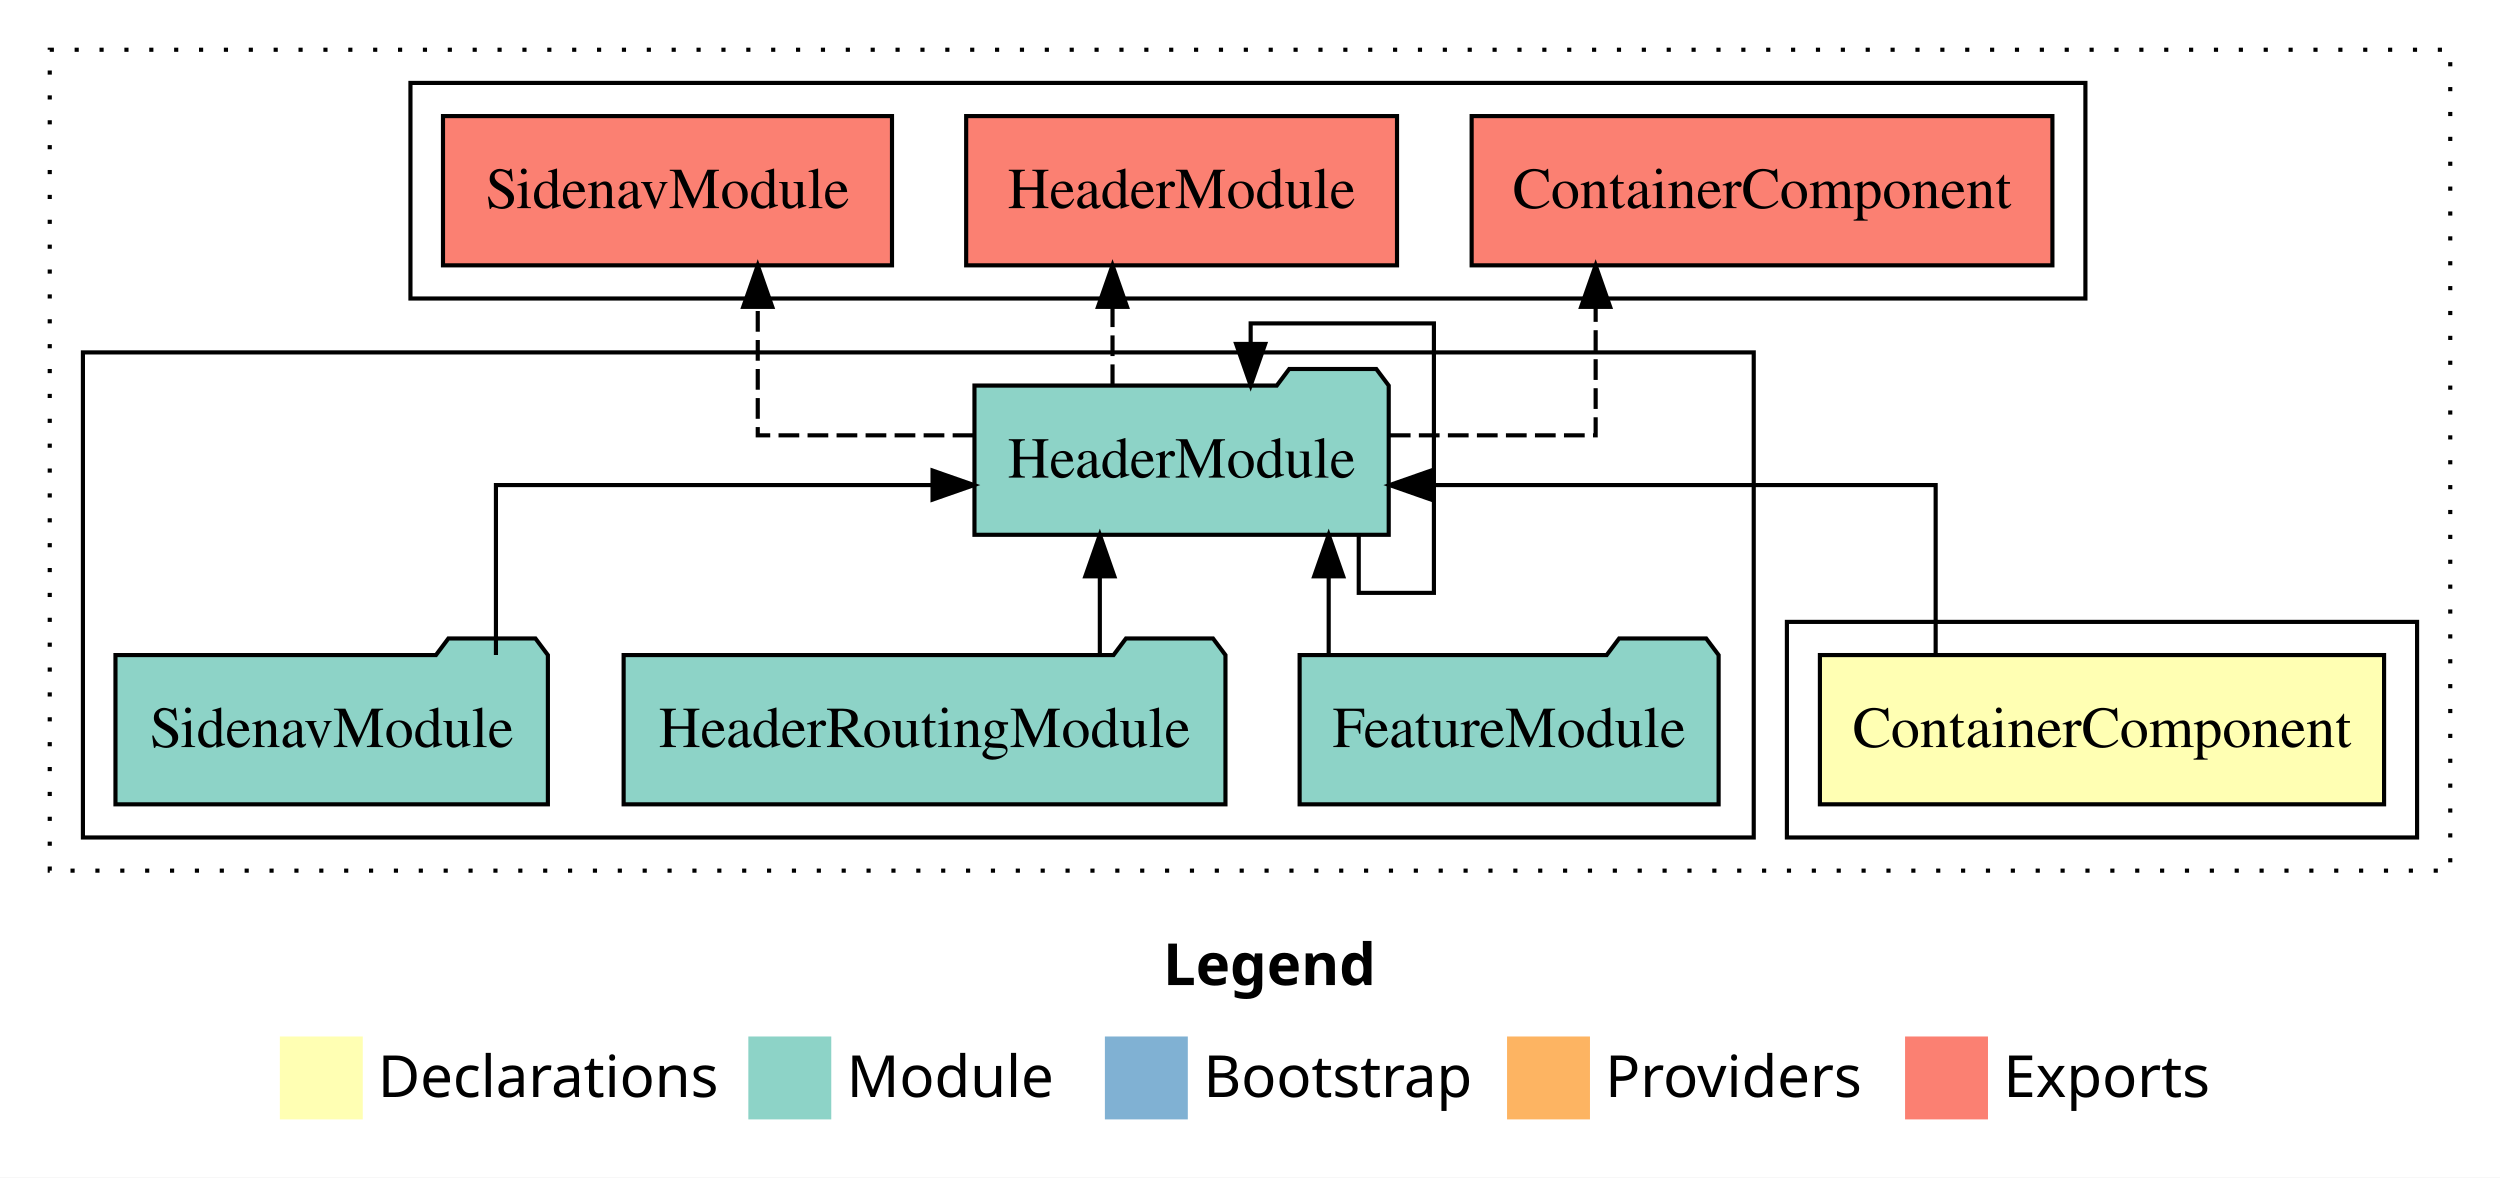
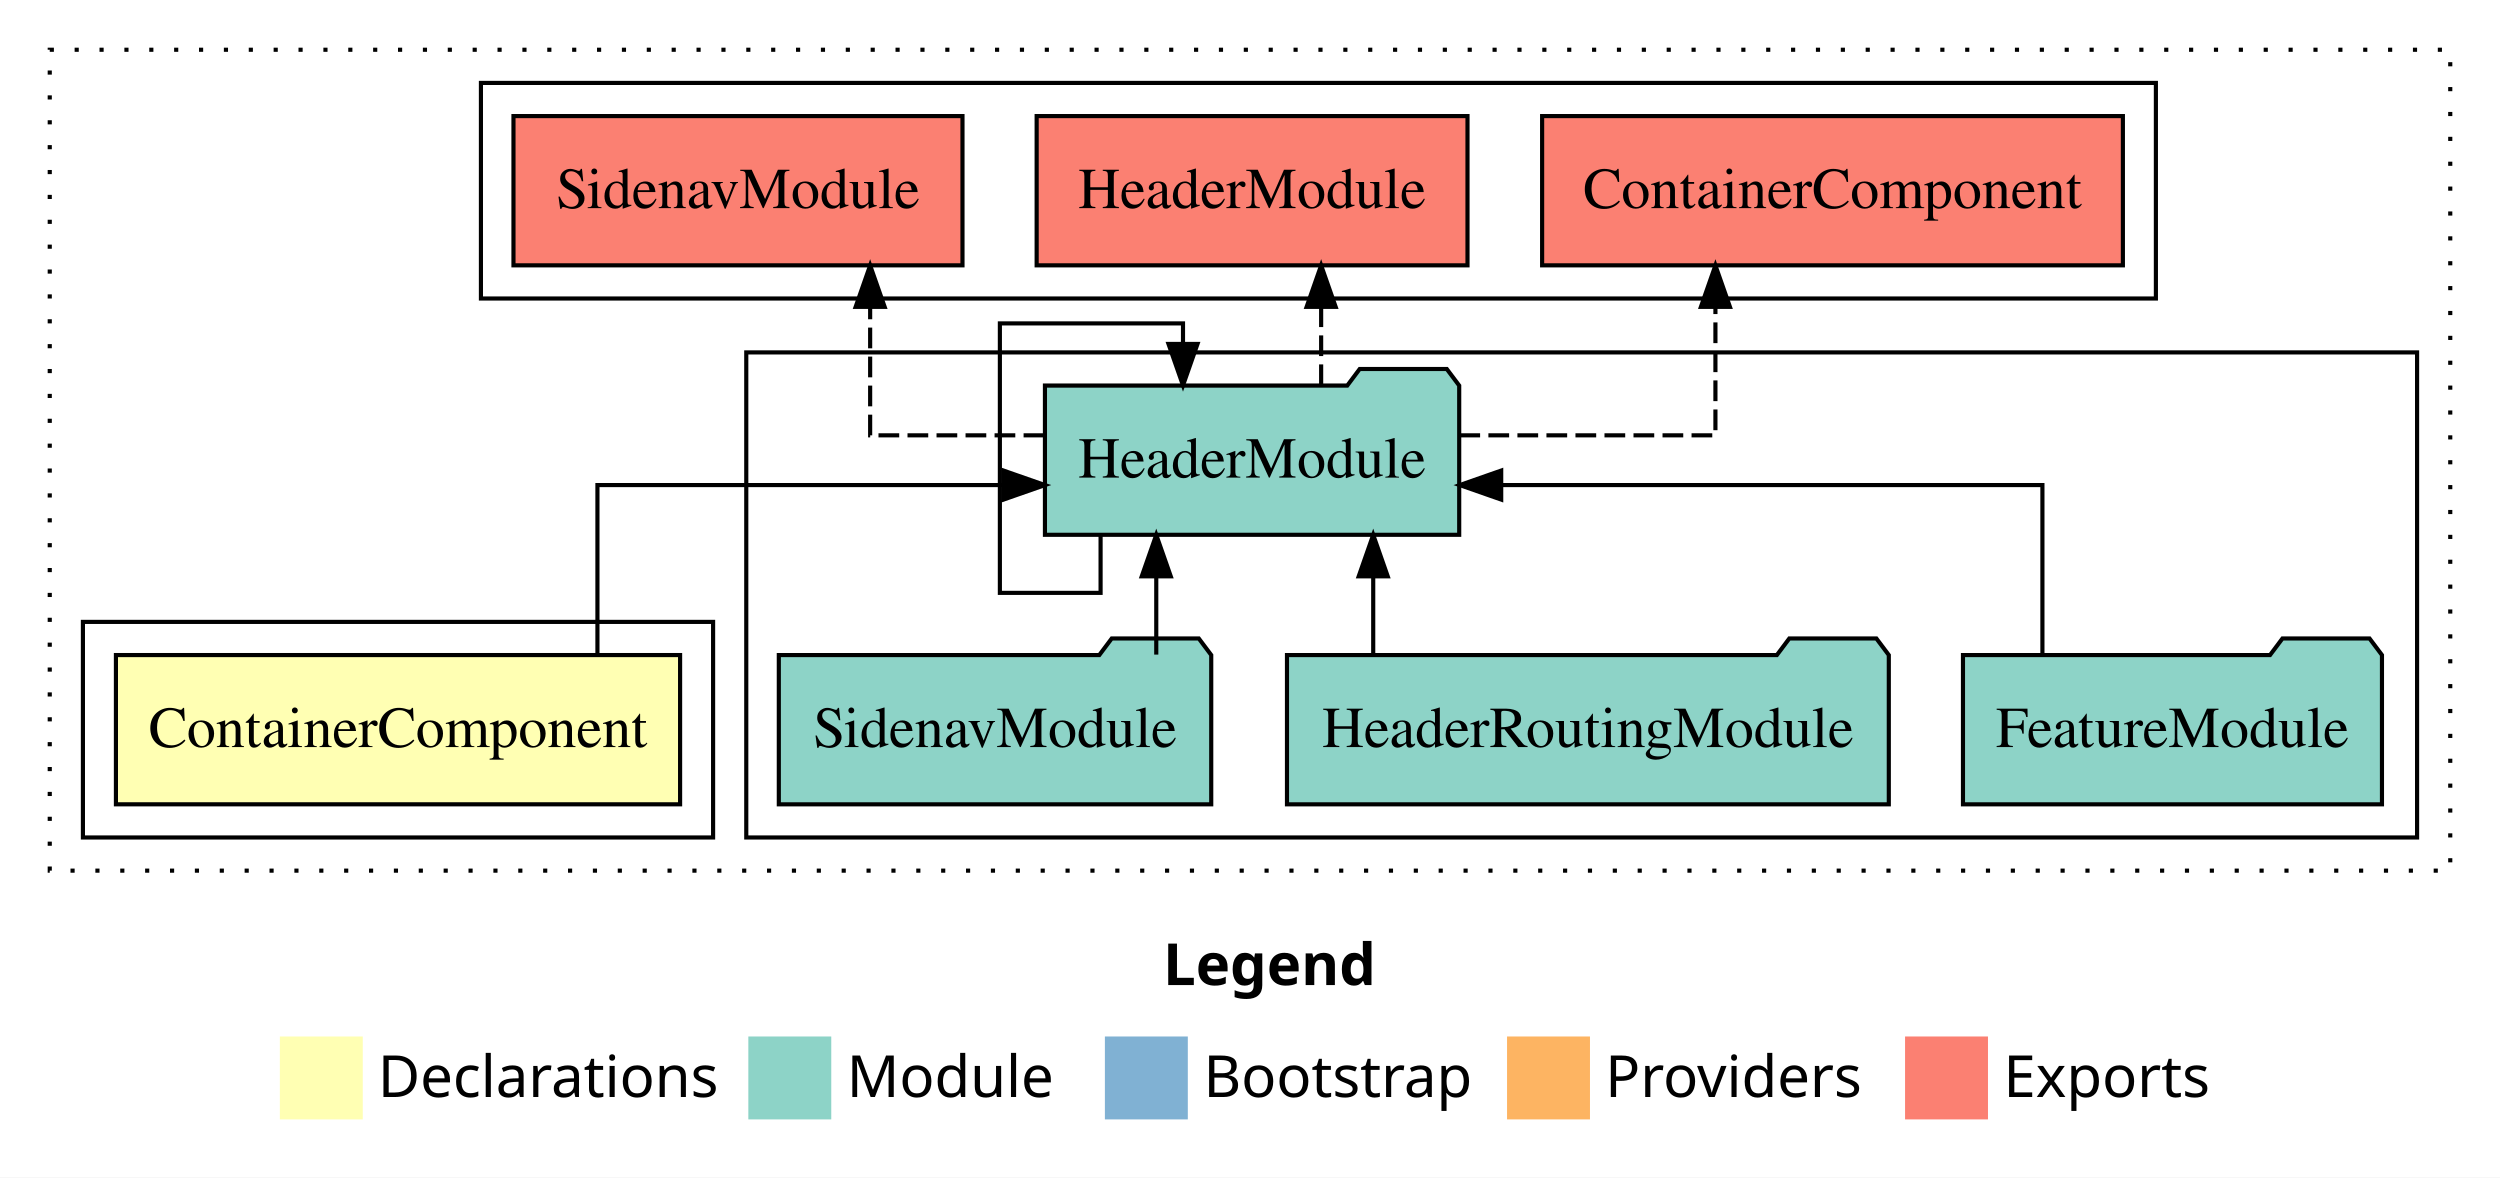
<svg xmlns="http://www.w3.org/2000/svg" width="603pt" height="284pt" viewBox="0.00 0.00 603.00 284.00">
  <g id="graph0" class="graph" transform="scale(1 1) rotate(0) translate(4 280)">
    <polygon fill="white" stroke="transparent" points="-4,4 -4,-280 599,-280 599,4 -4,4" />
    <text text-anchor="start" x="276.51" y="-42.4" font-family="sans-serif" font-weight="bold" font-size="14.00">Legend</text>
    <polygon fill="#ffffb3" stroke="transparent" points="63.5,-10 63.5,-30 83.5,-30 83.5,-10 63.5,-10" />
    <text text-anchor="start" x="87.13" y="-15.4" font-family="sans-serif" font-size="14.00">  Declarations</text>
    <polygon fill="#8dd3c7" stroke="transparent" points="176.5,-10 176.5,-30 196.5,-30 196.5,-10 176.5,-10" />
    <text text-anchor="start" x="200.23" y="-15.4" font-family="sans-serif" font-size="14.00">  Module</text>
    <polygon fill="#80b1d3" stroke="transparent" points="262.5,-10 262.5,-30 282.5,-30 282.5,-10 262.5,-10" />
    <text text-anchor="start" x="286.28" y="-15.4" font-family="sans-serif" font-size="14.00">  Bootstrap</text>
    <polygon fill="#fdb462" stroke="transparent" points="359.5,-10 359.5,-30 379.5,-30 379.5,-10 359.5,-10" />
    <text text-anchor="start" x="383.17" y="-15.4" font-family="sans-serif" font-size="14.00">  Providers</text>
    <polygon fill="#fb8072" stroke="transparent" points="455.5,-10 455.5,-30 475.5,-30 475.5,-10 455.5,-10" />
    <text text-anchor="start" x="479.23" y="-15.4" font-family="sans-serif" font-size="14.00">  Exports</text>
    <g id="clust1" class="cluster">
      <polygon fill="none" stroke="black" stroke-dasharray="1,5" points="8,-70 8,-268 587,-268 587,-70 8,-70" />
    </g>
+     <g id="clust4" class="cluster">
+       <polygon fill="none" stroke="black" points="176,-78 176,-195 579,-195 579,-78 176,-78" />
+     </g>
    <g id="clust2" class="cluster">
-       <polygon fill="none" stroke="black" points="427,-78 427,-130 579,-130 579,-78 427,-78" />
+       <polygon fill="none" stroke="black" points="16,-78 16,-130 168,-130 168,-78 16,-78" />
    </g>
    <g id="clust5" class="cluster">
-       <polygon fill="none" stroke="black" points="95,-208 95,-260 499,-260 499,-208 95,-208" />
-     </g>
-     <g id="clust4" class="cluster">
-       <polygon fill="none" stroke="black" points="16,-78 16,-195 419,-195 419,-78 16,-78" />
+       <polygon fill="none" stroke="black" points="112,-208 112,-260 516,-260 516,-208 112,-208" />
    </g>
    <g id="node1" class="node">
-       <polygon fill="#ffffb3" stroke="black" points="571.04,-122 434.96,-122 434.96,-86 571.04,-86 571.04,-122" />
-       <text text-anchor="middle" x="503" y="-99.8" font-family="Times,serif" font-size="14.00">ContainerComponent</text>
+       <polygon fill="#ffffb3" stroke="black" points="160.04,-122 23.96,-122 23.96,-86 160.04,-86 160.04,-122" />
+       <text text-anchor="middle" x="92" y="-99.8" font-family="Times,serif" font-size="14.00">ContainerComponent</text>
    </g>
    <g id="node2" class="node">
-       <polygon fill="#8dd3c7" stroke="black" points="330.96,-187 327.96,-191 306.96,-191 303.96,-187 231.04,-187 231.04,-151 330.96,-151 330.96,-187" />
-       <text text-anchor="middle" x="281" y="-164.8" font-family="Times,serif" font-size="14.00">HeaderModule</text>
+       <polygon fill="#8dd3c7" stroke="black" points="347.96,-187 344.96,-191 323.96,-191 320.96,-187 248.04,-187 248.04,-151 347.96,-151 347.96,-187" />
+       <text text-anchor="middle" x="298" y="-164.8" font-family="Times,serif" font-size="14.00">HeaderModule</text>
    </g>
    <g id="edge1" class="edge">
-       <path fill="none" stroke="black" d="M462.88,-122.02C462.88,-139.37 462.88,-163 462.88,-163 462.88,-163 341.18,-163 341.18,-163" />
-       <polygon fill="black" stroke="black" points="341.18,-159.5 331.18,-163 341.18,-166.5 341.18,-159.5" />
+       <path fill="none" stroke="black" d="M140.1,-122.02C140.1,-139.37 140.1,-163 140.1,-163 140.1,-163 238.04,-163 238.04,-163" />
+       <polygon fill="black" stroke="black" points="238.04,-166.5 248.04,-163 238.04,-159.5 238.04,-166.5" />
    </g>
    <g id="edge3" class="edge">
-       <path fill="none" stroke="black" d="M323.73,-150.76C323.73,-143.57 323.73,-137 323.73,-137 323.73,-137 341.86,-137 341.86,-137 341.86,-137 341.86,-202 341.86,-202 341.86,-202 297.66,-202 297.66,-202 297.66,-202 297.66,-197.04 297.66,-197.04" />
-       <polygon fill="black" stroke="black" points="301.16,-197.04 297.66,-187.04 294.16,-197.04 301.16,-197.04" />
+       <path fill="none" stroke="black" d="M261.46,-150.76C261.46,-143.57 261.46,-137 261.46,-137 261.46,-137 237.17,-137 237.17,-137 237.17,-137 237.17,-202 237.17,-202 237.17,-202 281.34,-202 281.34,-202 281.34,-202 281.34,-197.04 281.34,-197.04" />
+       <polygon fill="black" stroke="black" points="284.84,-197.04 281.34,-187.04 277.84,-197.04 284.84,-197.04" />
    </g>
    <g id="node6" class="node">
-       <polygon fill="#fb8072" stroke="black" points="491.04,-252 350.96,-252 350.96,-216 491.04,-216 491.04,-252" />
-       <text text-anchor="middle" x="421" y="-229.8" font-family="Times,serif" font-size="14.00">ContainerComponent </text>
+       <polygon fill="#fb8072" stroke="black" points="508.04,-252 367.96,-252 367.96,-216 508.04,-216 508.04,-252" />
+       <text text-anchor="middle" x="438" y="-229.8" font-family="Times,serif" font-size="14.00">ContainerComponent </text>
    </g>
    <g id="edge6" class="edge">
-       <path fill="none" stroke="black" stroke-dasharray="5,2" d="M331.23,-175C356.1,-175 380.87,-175 380.87,-175 380.87,-175 380.87,-205.98 380.87,-205.98" />
-       <polygon fill="black" stroke="black" points="377.37,-205.98 380.87,-215.98 384.37,-205.98 377.37,-205.98" />
+       <path fill="none" stroke="black" stroke-dasharray="5,2" d="M348,-175C377.75,-175 409.76,-175 409.76,-175 409.76,-175 409.76,-205.98 409.76,-205.98" />
+       <polygon fill="black" stroke="black" points="406.26,-205.98 409.76,-215.98 413.26,-205.98 406.26,-205.98" />
    </g>
    <g id="node7" class="node">
-       <polygon fill="#fb8072" stroke="black" points="332.96,-252 229.04,-252 229.04,-216 332.96,-216 332.96,-252" />
-       <text text-anchor="middle" x="281" y="-229.8" font-family="Times,serif" font-size="14.00">HeaderModule </text>
+       <polygon fill="#fb8072" stroke="black" points="349.96,-252 246.04,-252 246.04,-216 349.96,-216 349.96,-252" />
+       <text text-anchor="middle" x="298" y="-229.8" font-family="Times,serif" font-size="14.00">HeaderModule </text>
    </g>
    <g id="edge7" class="edge">
-       <path fill="none" stroke="black" stroke-dasharray="5,2" d="M264.34,-187.11C264.34,-187.11 264.34,-205.99 264.34,-205.99" />
-       <polygon fill="black" stroke="black" points="260.84,-205.99 264.34,-215.99 267.84,-205.99 260.84,-205.99" />
+       <path fill="none" stroke="black" stroke-dasharray="5,2" d="M314.66,-187.11C314.66,-187.11 314.66,-205.99 314.66,-205.99" />
+       <polygon fill="black" stroke="black" points="311.16,-205.99 314.66,-215.99 318.16,-205.99 311.16,-205.99" />
    </g>
    <g id="node8" class="node">
-       <polygon fill="#fb8072" stroke="black" points="211.15,-252 102.85,-252 102.85,-216 211.15,-216 211.15,-252" />
-       <text text-anchor="middle" x="157" y="-229.8" font-family="Times,serif" font-size="14.00">SidenavModule </text>
+       <polygon fill="#fb8072" stroke="black" points="228.15,-252 119.85,-252 119.85,-216 228.15,-216 228.15,-252" />
+       <text text-anchor="middle" x="174" y="-229.8" font-family="Times,serif" font-size="14.00">SidenavModule </text>
    </g>
    <g id="edge8" class="edge">
-       <path fill="none" stroke="black" stroke-dasharray="5,2" d="M230.78,-175C204.93,-175 178.77,-175 178.77,-175 178.77,-175 178.77,-205.98 178.77,-205.98" />
-       <polygon fill="black" stroke="black" points="175.27,-205.98 178.77,-215.98 182.27,-205.98 175.27,-205.98" />
+       <path fill="none" stroke="black" stroke-dasharray="5,2" d="M247.89,-175C226.29,-175 205.88,-175 205.88,-175 205.88,-175 205.88,-205.98 205.88,-205.98" />
+       <polygon fill="black" stroke="black" points="202.38,-205.98 205.88,-215.98 209.38,-205.98 202.38,-205.98" />
    </g>
    <g id="node3" class="node">
-       <polygon fill="#8dd3c7" stroke="black" points="410.53,-122 407.53,-126 386.53,-126 383.53,-122 309.47,-122 309.47,-86 410.53,-86 410.53,-122" />
-       <text text-anchor="middle" x="360" y="-99.8" font-family="Times,serif" font-size="14.00">FeatureModule</text>
+       <polygon fill="#8dd3c7" stroke="black" points="570.53,-122 567.53,-126 546.53,-126 543.53,-122 469.47,-122 469.47,-86 570.53,-86 570.53,-122" />
+       <text text-anchor="middle" x="520" y="-99.8" font-family="Times,serif" font-size="14.00">FeatureModule</text>
    </g>
    <g id="edge2" class="edge">
-       <path fill="none" stroke="black" d="M316.48,-122.11C316.48,-122.11 316.48,-140.99 316.48,-140.99" />
-       <polygon fill="black" stroke="black" points="312.98,-140.99 316.48,-150.99 319.98,-140.99 312.98,-140.99" />
+       <path fill="none" stroke="black" d="M488.63,-122.02C488.63,-139.37 488.63,-163 488.63,-163 488.63,-163 358.09,-163 358.09,-163" />
+       <polygon fill="black" stroke="black" points="358.09,-159.5 348.09,-163 358.09,-166.5 358.09,-159.5" />
    </g>
    <g id="node4" class="node">
-       <polygon fill="#8dd3c7" stroke="black" points="291.58,-122 288.58,-126 267.58,-126 264.58,-122 146.42,-122 146.42,-86 291.58,-86 291.58,-122" />
-       <text text-anchor="middle" x="219" y="-99.8" font-family="Times,serif" font-size="14.00">HeaderRoutingModule</text>
+       <polygon fill="#8dd3c7" stroke="black" points="451.58,-122 448.58,-126 427.58,-126 424.58,-122 306.42,-122 306.42,-86 451.58,-86 451.58,-122" />
+       <text text-anchor="middle" x="379" y="-99.8" font-family="Times,serif" font-size="14.00">HeaderRoutingModule</text>
    </g>
    <g id="edge4" class="edge">
-       <path fill="none" stroke="black" d="M261.28,-122.11C261.28,-122.11 261.28,-140.99 261.28,-140.99" />
-       <polygon fill="black" stroke="black" points="257.78,-140.99 261.28,-150.99 264.78,-140.99 257.78,-140.99" />
+       <path fill="none" stroke="black" d="M327.22,-122.11C327.22,-122.11 327.22,-140.99 327.22,-140.99" />
+       <polygon fill="black" stroke="black" points="323.72,-140.99 327.22,-150.99 330.72,-140.99 323.72,-140.99" />
    </g>
    <g id="node5" class="node">
-       <polygon fill="#8dd3c7" stroke="black" points="128.15,-122 125.15,-126 104.15,-126 101.15,-122 23.85,-122 23.85,-86 128.15,-86 128.15,-122" />
-       <text text-anchor="middle" x="76" y="-99.8" font-family="Times,serif" font-size="14.00">SidenavModule</text>
+       <polygon fill="#8dd3c7" stroke="black" points="288.15,-122 285.15,-126 264.15,-126 261.15,-122 183.85,-122 183.85,-86 288.15,-86 288.15,-122" />
+       <text text-anchor="middle" x="236" y="-99.8" font-family="Times,serif" font-size="14.00">SidenavModule</text>
    </g>
    <g id="edge5" class="edge">
-       <path fill="none" stroke="black" d="M115.62,-122.02C115.62,-139.37 115.62,-163 115.62,-163 115.62,-163 220.93,-163 220.93,-163" />
-       <polygon fill="black" stroke="black" points="220.93,-166.5 230.93,-163 220.93,-159.5 220.93,-166.5" />
+       <path fill="none" stroke="black" d="M274.89,-122.11C274.89,-122.11 274.89,-140.99 274.89,-140.99" />
+       <polygon fill="black" stroke="black" points="271.39,-140.99 274.89,-150.99 278.39,-140.99 271.39,-140.99" />
    </g>
  </g>
</svg>
